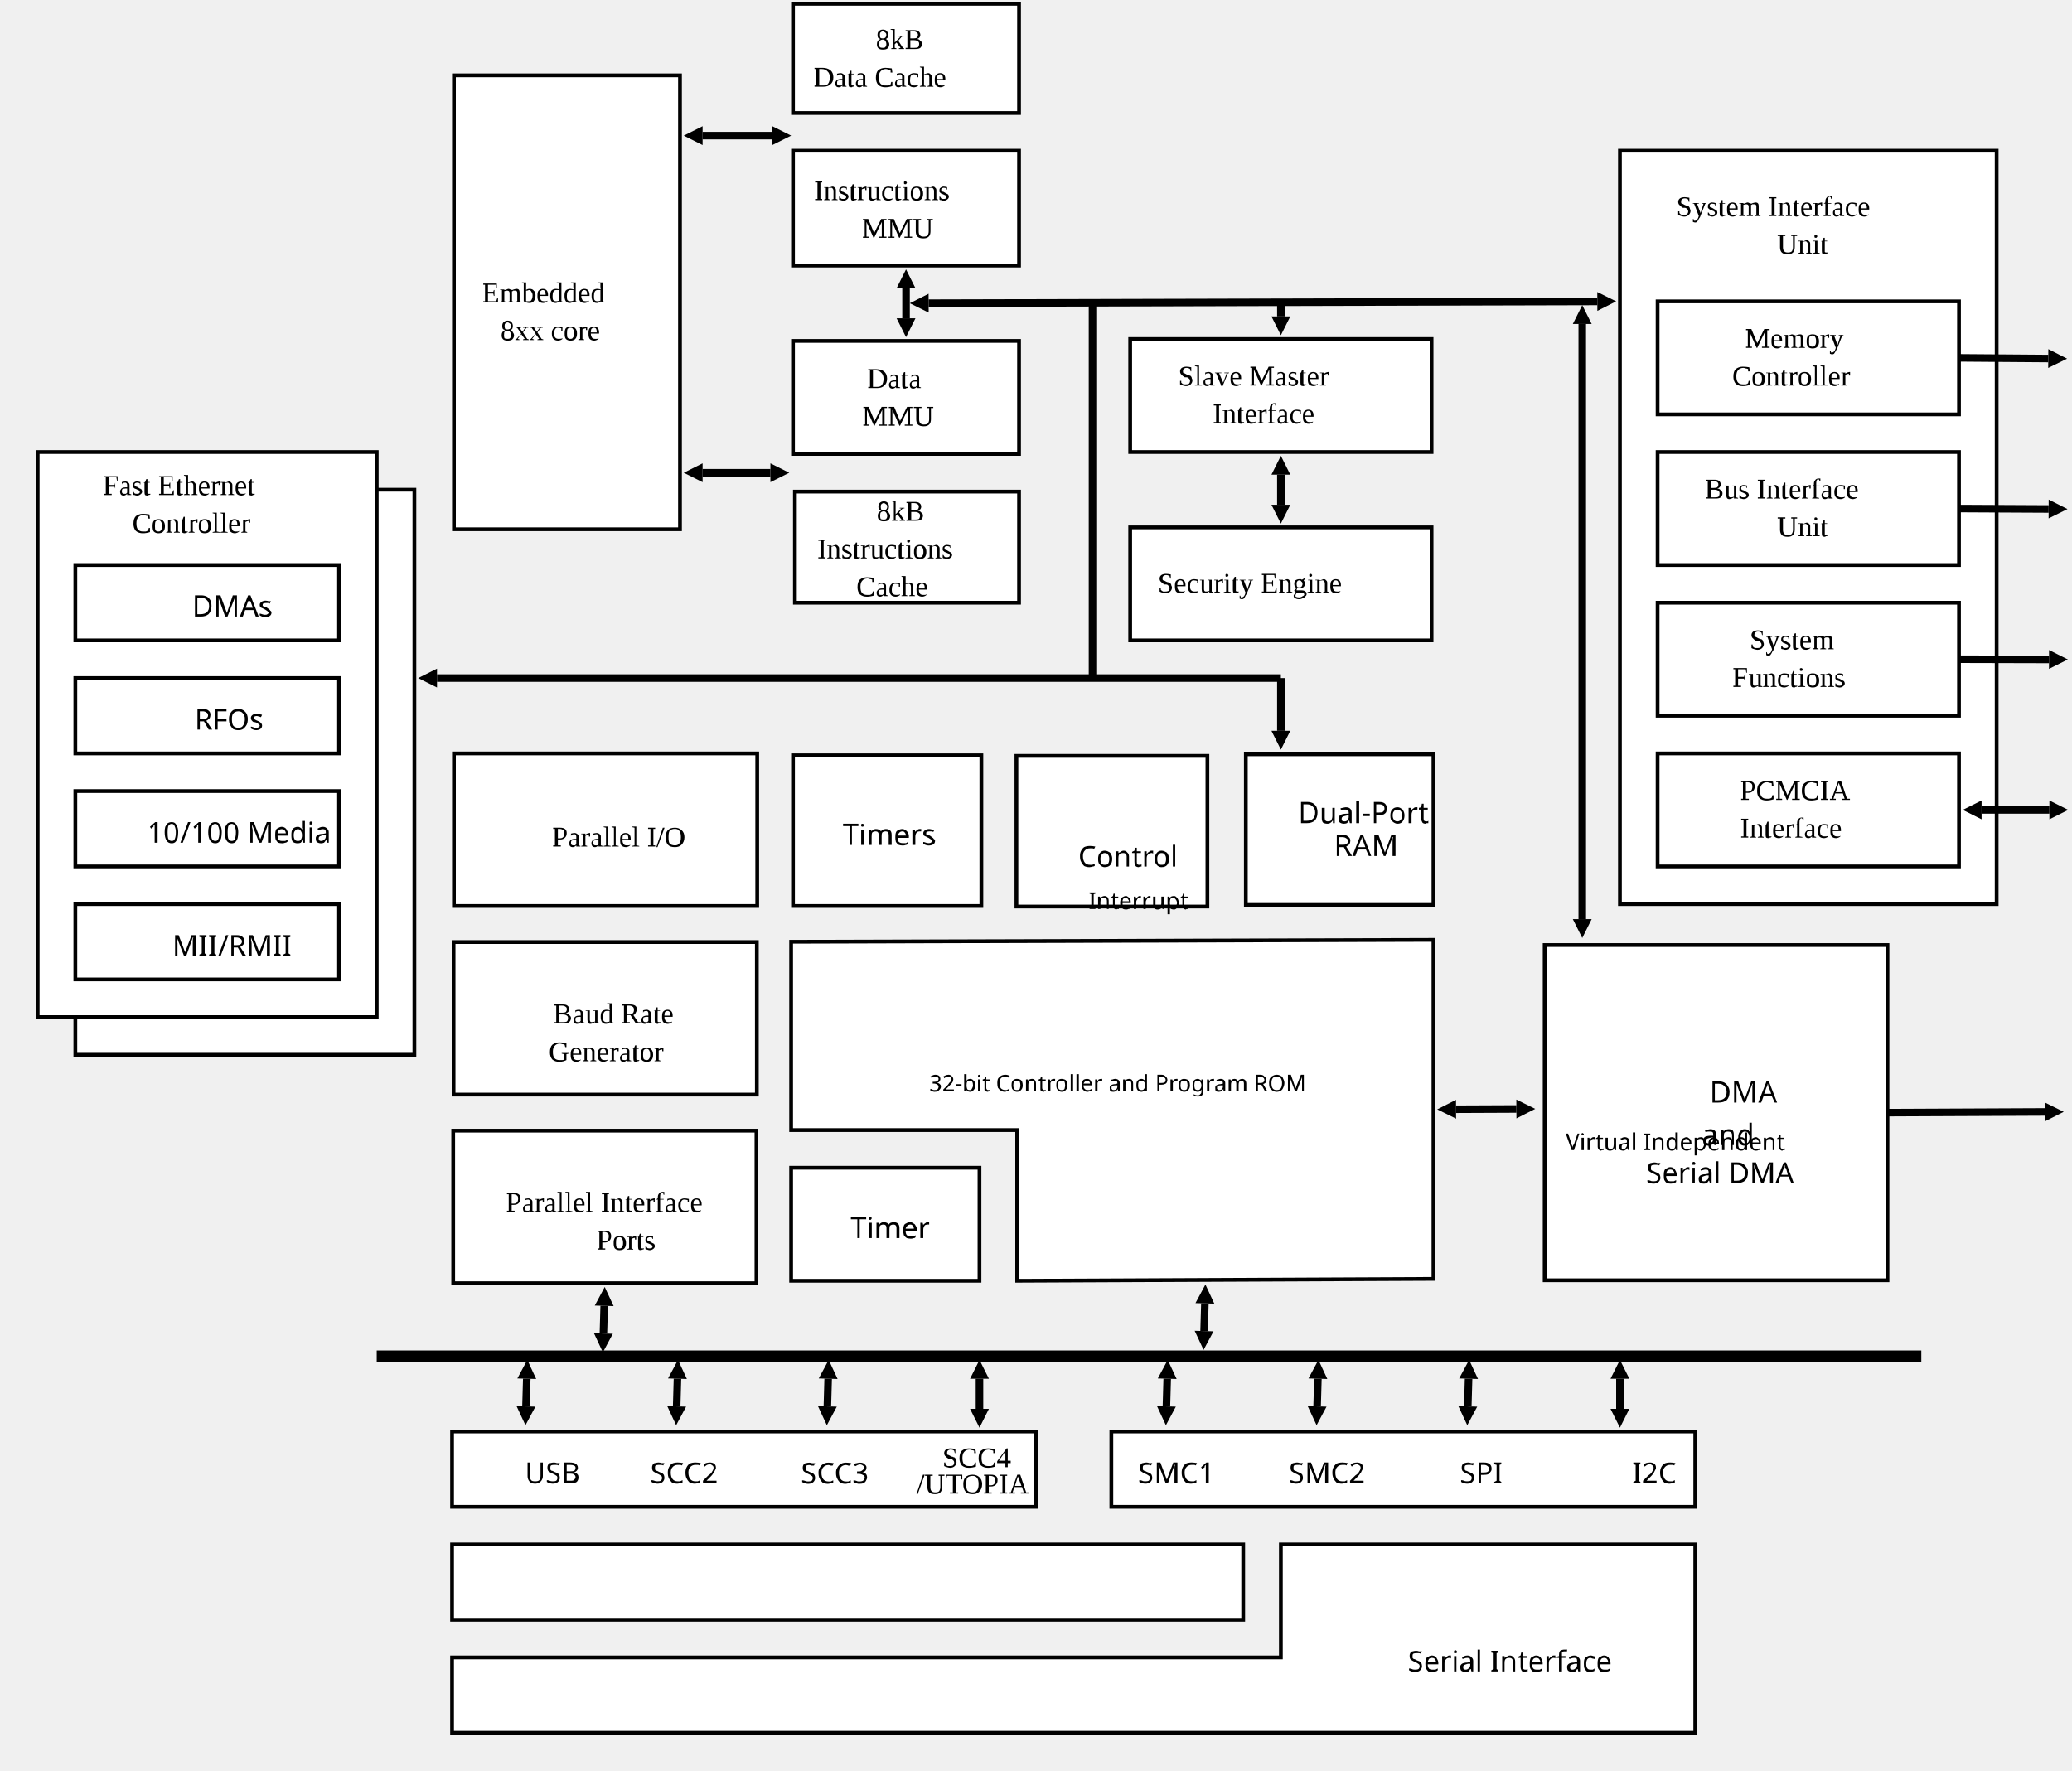
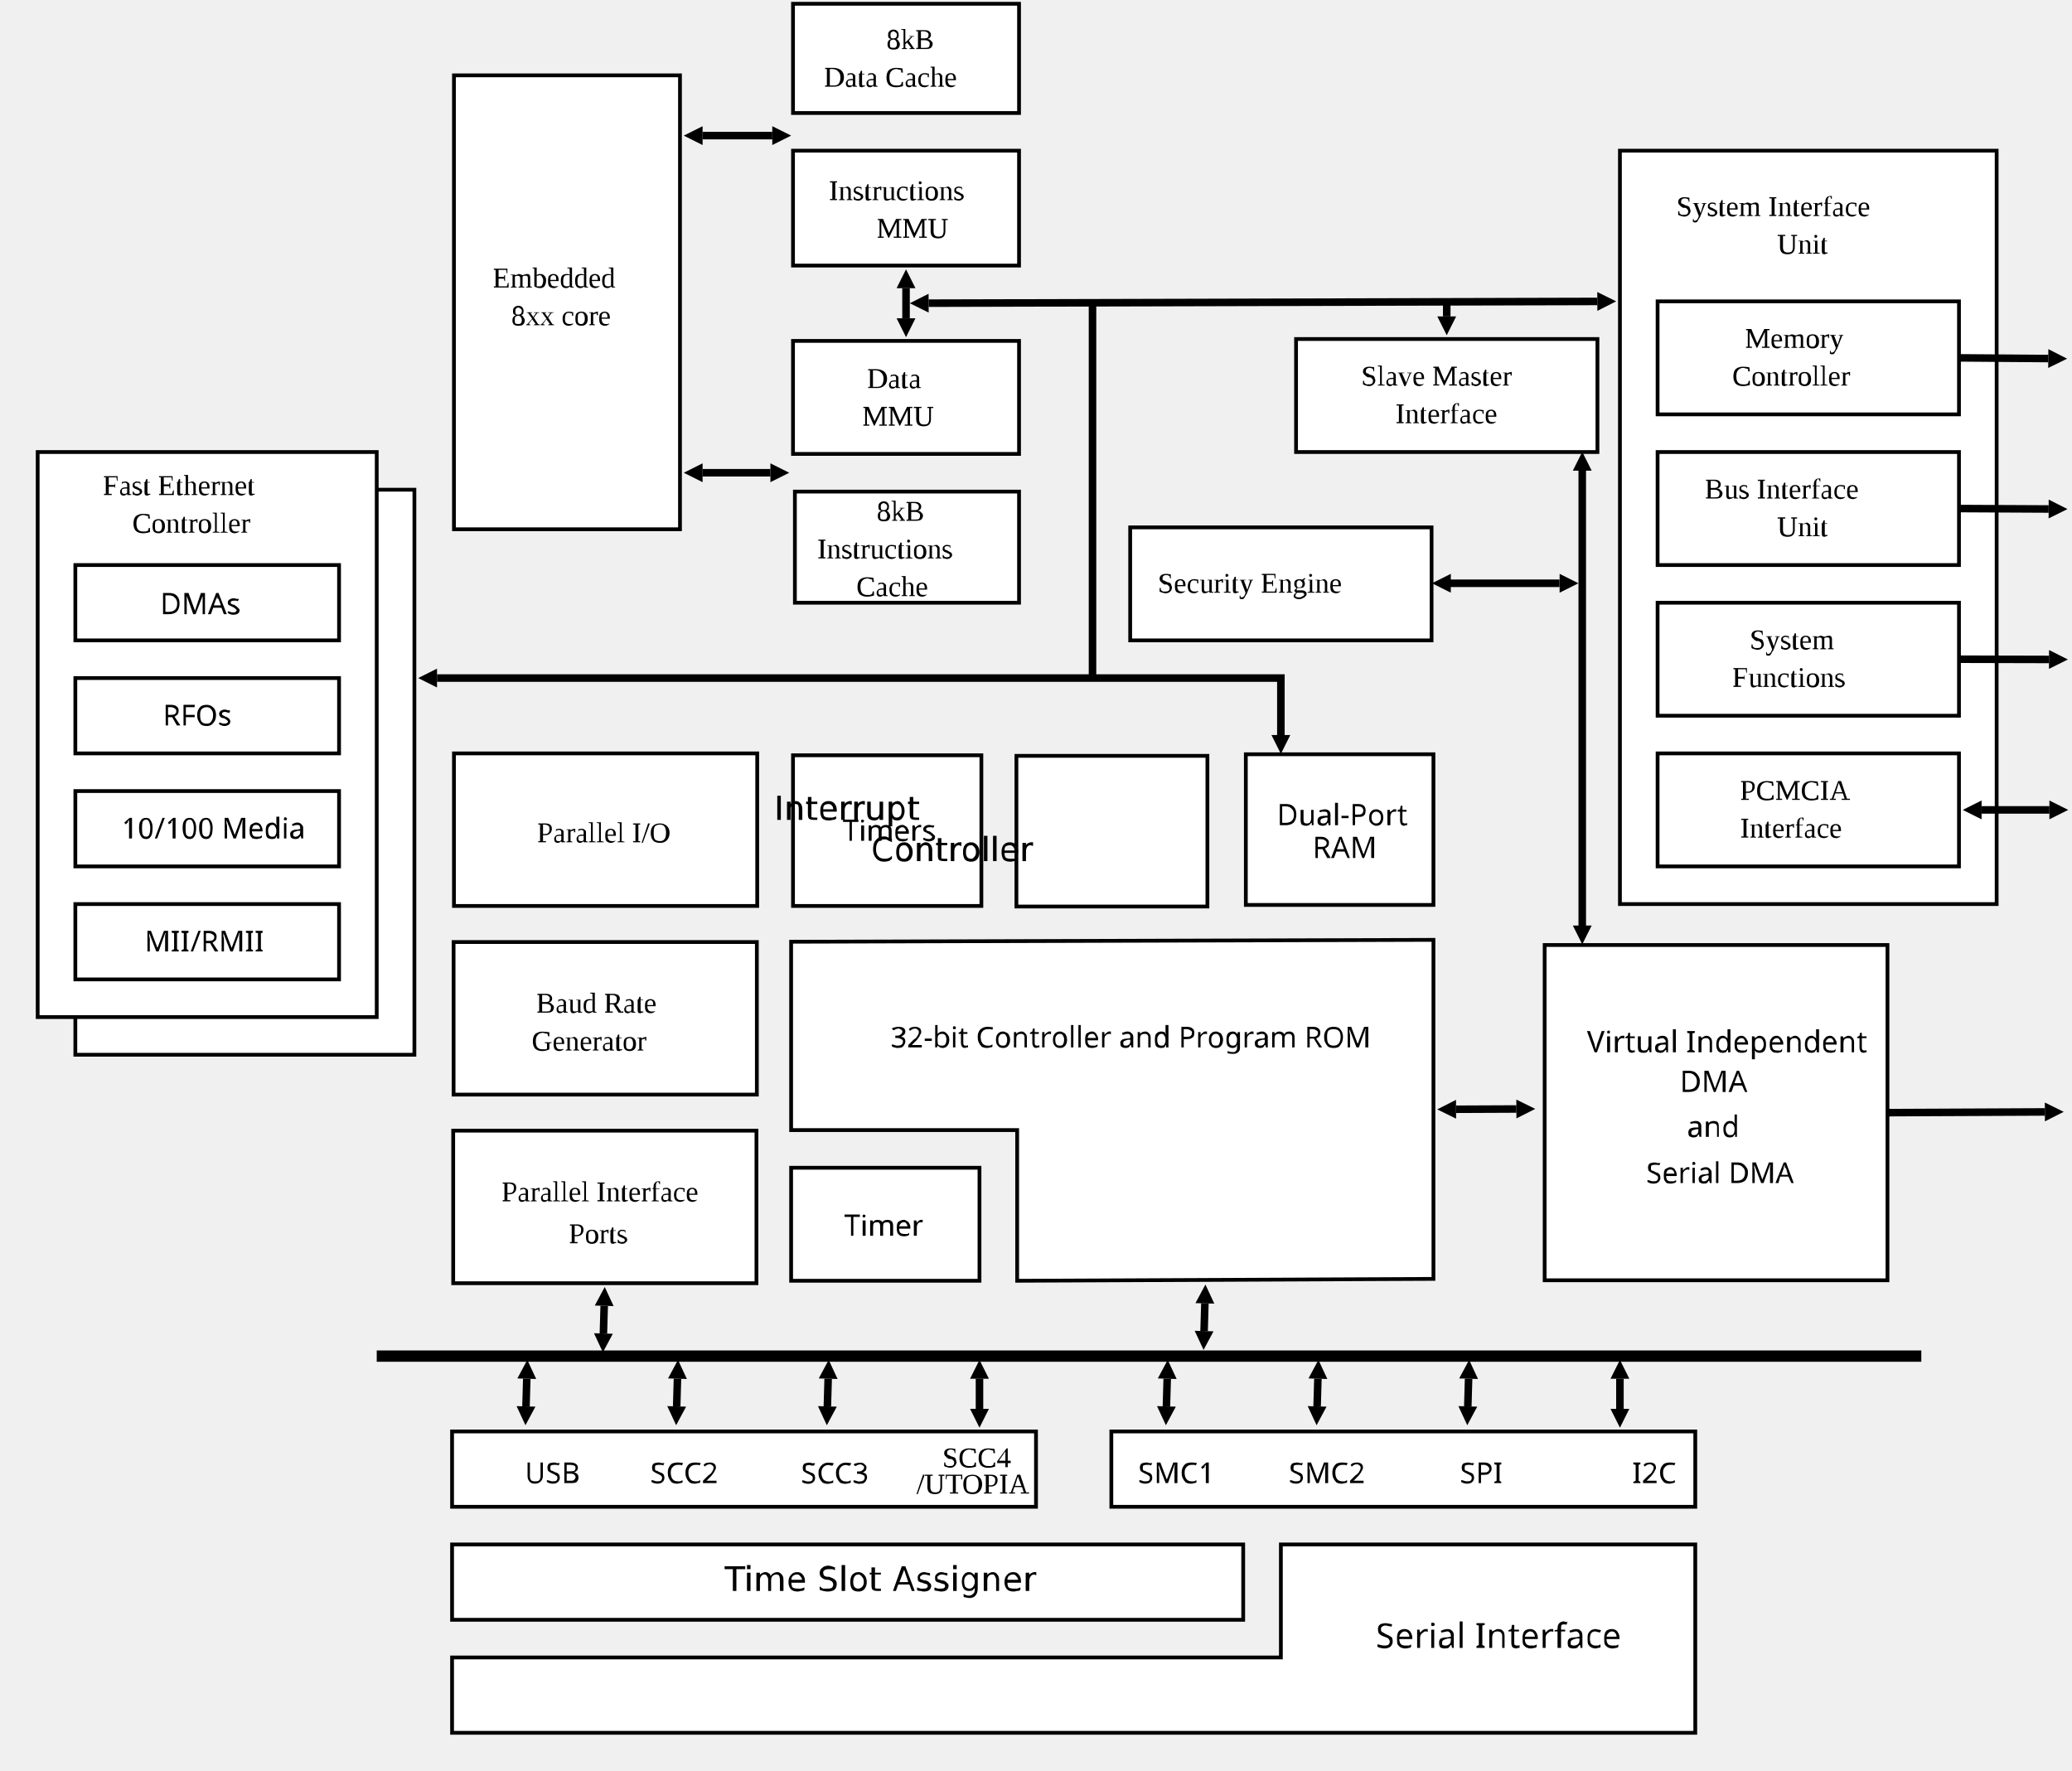
<svg xmlns="http://www.w3.org/2000/svg" width="55cm" height="47cm" viewBox="-4 2 55 47" id="svg2">
-   <defs id="defs389" />
+   <defs id="defs389">
+     </defs>
  <rect style="fill: #ffffff" x="17.05" y="2.1" width="6" height="2.9" id="rect4" />
  <rect style="fill: none; fill-opacity:0; stroke-width: 0.1; stroke: #000000" x="17.05" y="2.1" width="6" height="2.9" id="rect6" />
  <rect style="fill: #ffffff" x="17.05" y="6" width="6" height="3.05" id="rect8" />
  <rect style="fill: none; fill-opacity:0; stroke-width: 0.1; stroke: #000000" x="17.05" y="6" width="6" height="3.05" id="rect10" />
  <rect style="fill: #ffffff" x="17.05" y="11.05" width="6" height="3" id="rect12" />
  <rect style="fill: none; fill-opacity:0; stroke-width: 0.1; stroke: #000000" x="17.05" y="11.05" width="6" height="3" id="rect14" />
  <rect style="fill: #ffffff" x="17.1" y="15.05" width="5.95" height="2.95" id="rect16" />
  <rect style="fill: none; fill-opacity:0; stroke-width: 0.1; stroke: #000000" x="17.1" y="15.05" width="5.95" height="2.95" id="rect18" />
  <line style="fill: none; fill-opacity:0; stroke-width: 0.2; stroke: #000000" x1="20.05" y1="10.45" x2="20.05" y2="9.65" id="line20" />
  <polygon style="fill: #000000" points="19.8,10.45 20.05,10.95 20.3,10.45 " id="polygon22" />
  <polygon style="fill: #000000" points="20.3,9.65 20.05,9.15 19.8,9.65 " id="polygon24" />
  <rect style="fill: #ffffff" x="8.05" y="4" width="6" height="12.05" id="rect26" />
  <rect style="fill: none; fill-opacity:0; stroke-width: 0.1; stroke: #000000" x="8.05" y="4" width="6" height="12.05" id="rect28" />
  <line style="fill: none; fill-opacity:0; stroke-width: 0.2; stroke: #000000" x1="14.65" y1="5.6" x2="16.5" y2="5.6" id="line30" />
  <polygon style="fill: #000000" points="14.65,5.35 14.15,5.6 14.65,5.85 " id="polygon32" />
  <polygon style="fill: #000000" points="16.5,5.85 17,5.6 16.5,5.35 " id="polygon34" />
  <line style="fill: none; fill-opacity:0; stroke-width: 0.2; stroke: #000000" x1="14.65" y1="14.55" x2="16.45" y2="14.55" id="line36" />
  <polygon style="fill: #000000" points="14.65,14.3 14.15,14.55 14.65,14.8 " id="polygon38" />
  <polygon style="fill: #000000" points="16.45,14.8 16.95,14.55 16.45,14.3 " id="polygon40" />
-   <rect style="fill: #ffffff" x="26" y="11" width="8" height="3" id="rect42" />
-   <rect style="fill: none; fill-opacity:0; stroke-width: 0.1; stroke: #000000" x="26" y="11" width="8" height="3" id="rect44" />
+   <rect style="fill:#ffffff" x="30.403" y="11" width="8" height="3" id="rect42" />
+   <rect style="fill:none;stroke:#000000;stroke-width:0.1" x="30.403" y="11" width="8" height="3" id="rect44" />
  <rect style="fill: #ffffff" x="26" y="16" width="8" height="3" id="rect46" />
  <rect style="fill: none; fill-opacity:0; stroke-width: 0.1; stroke: #000000" x="26" y="16" width="8" height="3" id="rect48" />
-   <line style="fill: none; fill-opacity:0; stroke-width: 0.2; stroke: #000000" x1="30" y1="14.6" x2="30" y2="15.4" id="line50" />
-   <polygon style="fill: #000000" points="30.25,14.6 30,14.1 29.75,14.6 " id="polygon52" />
-   <polygon style="fill: #000000" points="29.75,15.4 30,15.9 30.25,15.4 " id="polygon54" />
+   <line style="fill:none;stroke:#000000;stroke-width:0.2" x1="37.396" y1="17.484" x2="34.485" y2="17.484" id="line50" />
+   <polygon style="fill:#000000" points="30.25,14.6 30,14.1 29.75,14.6 " id="polygon52" transform="matrix(0,1,-1,0,51.9991,-12.51644)" />
+   <polygon style="fill:#000000" points="30,15.9 30.25,15.4 29.75,15.4 " id="polygon54" transform="matrix(0,1,-1,0,49.91067,-12.51644)" />
  <line style="fill: none; fill-opacity:0; stroke-width: 0.2; stroke: #000000" x1="20.65" y1="10.048" x2="38.4" y2="10.002" id="line56" />
  <polygon style="fill: #000000" points="20.649,9.798 20.15,10.05 20.651,10.298 " id="polygon58" />
  <polygon style="fill: #000000" points="38.401,10.252 38.9,10 38.399,9.752 " id="polygon60" />
-   <line style="fill: none; fill-opacity:0; stroke-width: 0.2; stroke: #000000" x1="30" y1="10" x2="30" y2="10.4" id="line62" />
-   <polygon style="fill: #000000" points="29.75,10.4 30,10.9 30.25,10.4 " id="polygon64" />
-   <text style="fill:#000000;font-size:0.762" x="8.797" y="10.025" id="text66">Embedded</text>
-   <text style="fill:#000000;font-size:0.762" x="9.287" y="11.025" id="text68">8xx core</text>
-   <text style="fill:#000000;font-size:0.762" x="19.246" y="3.3" id="text70">8kB</text>
-   <text style="fill:#000000;font-size:0.762" x="17.59" y="4.3" id="text72">Data Cache</text>
+   <line style="fill:none;stroke:#000000;stroke-width:0.2" x1="34.403" y1="10" x2="34.403" y2="10.4" id="line62" />
+   <polygon style="fill:#000000" points="29.75,10.4 30,10.9 30.25,10.4 " id="polygon64" transform="translate(4.402664,0)" />
+   <text style="font-size:0.762px;fill:#000000" x="9.08" y="9.63" id="text66">Embedded</text>
+   <text style="font-size:0.762px;fill:#000000" x="9.57" y="10.63" id="text68">8xx core</text>
+   <text style="font-size:0.762px;fill:#000000" x="19.529" y="3.3" id="text70">8kB</text>
+   <text style="font-size:0.762px;fill:#000000" x="17.872" y="4.3" id="text72">Data Cache</text>
  <text style="fill:#000000;font-size:0.762" x="19.271" y="15.825" id="text74">8kB</text>
  <text style="fill:#000000;font-size:0.762" x="17.69" y="16.825" id="text76">Instructions</text>
  <text style="fill:#000000;font-size:0.762" x="18.729" y="17.825" id="text78">Cache</text>
  <text style="fill: #000000; font-size: 0.8 cm; length: 0 cm; font-family: sans; font-style: normal; font-weight: normal" x="17.45" y="17.35" id="text80" />
  <text style="fill: #000000; font-size: 0.8 cm; length: 0 cm; font-family: sans; font-style: normal; font-weight: normal" x="20.95" y="16.4" id="text82" />
-   <text style="fill:#000000;font-size:0.762" x="17.605" y="7.31" id="text84">Instructions</text>
-   <text style="fill:#000000;font-size:0.762" x="18.876" y="8.31" id="text86">MMU</text>
+   <text style="font-size:0.762px;fill:#000000" x="18" y="7.31" id="text84">Instructions</text>
+   <text style="font-size:0.762px;fill:#000000" x="19.271" y="8.31" id="text86">MMU</text>
  <text style="fill:#000000;font-size:0.762" x="19.016" y="12.3" id="text88">Data</text>
  <text style="fill:#000000;font-size:0.762" x="18.886" y="13.3" id="text90">MMU</text>
  <rect style="fill: #ffffff" x="8.05" y="22" width="8.05" height="4.05" id="rect92" />
  <rect style="fill: none; fill-opacity:0; stroke-width: 0.1; stroke: #000000" x="8.05" y="22" width="8.05" height="4.05" id="rect94" />
  <rect style="fill: #ffffff" x="17.05" y="22.05" width="5" height="4" id="rect96" />
  <rect style="fill: none; fill-opacity:0; stroke-width: 0.1; stroke: #000000" x="17.05" y="22.05" width="5" height="4" id="rect98" />
  <rect style="fill: #ffffff" x="22.98" y="22.065" width="5.07" height="4" id="rect100" />
  <rect style="fill: none; fill-opacity:0; stroke-width: 0.1; stroke: #000000" x="22.98" y="22.065" width="5.07" height="4" id="rect102" />
  <rect style="fill: #ffffff" x="29.07" y="22.023" width="4.98" height="4" id="rect104" />
  <rect style="fill: none; fill-opacity:0; stroke-width: 0.1; stroke: #000000" x="29.07" y="22.023" width="4.98" height="4" id="rect106" />
-   <text style="font-size:0.762" x="10.651" y="24.47" id="text108">Parallel I/O</text>
-   <text style="font-size:0.776px;font-style:normal;font-weight:normal;fill:#000000;font-family:sans" x="18.363" y="24.432" id="text110">Timers</text>
-   <text style="font-size:0.617px;font-style:normal;font-weight:normal;fill:#000000;font-family:sans" x="24.892" y="26.127" id="text112">Interrupt</text>
-   <text style="font-size:0.763px;font-style:normal;font-weight:normal;fill:#000000;font-family:sans" x="24.623" y="25.002" id="text114">Control</text>
-   <text style="font-size:0.776px;font-style:normal;font-weight:normal;fill:#000000;font-family:sans" x="30.458" y="23.854" id="text116">Dual-Port</text>
-   <text style="font-size:0.789px;font-style:normal;font-weight:normal;fill:#000000;font-family:sans" x="31.405" y="24.723" id="text118">RAM</text>
+   <text style="font-size:0.762px" x="10.256" y="24.357" id="text108">Parallel I/O</text>
+   <text style="font-size:0.776px;font-style:normal;font-weight:normal;fill:#000000;font-family:sans" x="18.363" y="24.319" id="text110">Timers</text>
+   <text style="font-size:0.763px;font-style:normal;font-weight:normal;fill:#000000;font-family:sans" x="24.341" y="23.93" id="text2819" />
+   <text style="font-size:0.776px;font-style:normal;font-weight:normal;fill:#000000;font-family:sans" x="29.894" y="23.91" id="text116">Dual-Port</text>
+   <text style="font-size:0.789px;font-style:normal;font-weight:normal;fill:#000000;font-family:sans" x="30.841" y="24.779" id="text118">RAM</text>
  <rect style="fill: #ffffff" x="8.04" y="27.008" width="8.05" height="4.05" id="rect120" />
  <rect style="fill: none; fill-opacity:0; stroke-width: 0.1; stroke: #000000" x="8.04" y="27.008" width="8.05" height="4.05" id="rect122" />
  <rect style="fill: #ffffff" x="8.03" y="32.015" width="8.05" height="4.05" id="rect124" />
  <rect style="fill: none; fill-opacity:0; stroke-width: 0.1; stroke: #000000" x="8.03" y="32.015" width="8.05" height="4.05" id="rect126" />
-   <text style="font-size:0.762" x="10.686" y="29.164" id="text128">Baud Rate</text>
-   <text style="font-size:0.762" x="10.567" y="30.17" id="text130">Generator</text>
-   <text style="font-size:0.762" x="9.424" y="34.172" id="text132">Parallel Interface</text>
-   <text style="font-size:0.762" x="11.832" y="35.172" id="text134">Ports</text>
+   <text style="font-size:0.762px" x="10.234" y="28.882" id="text128">Baud Rate</text>
+   <text style="font-size:0.762px" x="10.115" y="29.887" id="text130">Generator</text>
+   <text style="font-size:0.762px" x="9.312" y="33.889" id="text132">Parallel Interface</text>
+   <text style="font-size:0.762px" x="11.098" y="35.002" id="text134">Ports</text>
  <polygon style="fill: #ffffff" points="17,27 34.05,26.95 34.05,35.95 23,36 23,32 17,32 " id="polygon136" />
  <polygon style="fill: none; fill-opacity:0; stroke-width: 0.1; stroke: #000000" points="17,27 34.05,26.95 34.05,35.95 23,36 23,32 17,32 " id="polygon138" />
  <rect style="fill: #ffffff" x="17" y="33" width="5" height="3" id="rect140" />
  <rect style="fill: none; fill-opacity:0; stroke-width: 0.1; stroke: #000000" x="17" y="33" width="5" height="3" id="rect142" />
-   <text style="font-size:0.776px;font-style:normal;font-weight:normal;fill:#000000;font-family:sans" x="18.572" y="34.865" id="text144">Timer</text>
-   <text style="font-size:0.601px;font-style:normal;font-weight:normal;fill:#000000;font-family:sans" x="20.663" y="30.971" id="text146">32-bit Controller and Program ROM</text>
-   <text style="fill:#000000;font-size:0.762" x="27.279" y="12.233" id="text148">Slave Master</text>
-   <text style="fill:#000000;font-size:0.762" x="28.186" y="13.233" id="text150">Interface</text>
+   <text style="font-size:0.776px;font-style:normal;font-weight:normal;fill:#000000;font-family:sans" x="18.403" y="34.808" id="text144">Timer</text>
+   <text style="font-size:0.766px;font-style:normal;font-weight:normal;fill:#000000;font-family:sans" x="19.64" y="29.807" id="text146">32-bit Controller and Program ROM</text>
+   <text style="font-size:0.762px;fill:#000000" x="32.133" y="12.233" id="text148">Slave Master</text>
+   <text style="font-size:0.762px;fill:#000000" x="33.041" y="13.233" id="text150">Interface</text>
  <text style="fill:#000000;font-size:0.762" x="26.735" y="17.733" id="text152">Security Engine</text>
  <rect style="fill: #ffffff" x="-2" y="15" width="9" height="15" id="rect154" />
  <rect style="fill: none; fill-opacity:0; stroke-width: 0.1; stroke: #000000" x="-2" y="15" width="9" height="15" id="rect156" />
  <rect style="fill: #ffffff" x="-3" y="14" width="9" height="15" rx="1.17549e-038" ry="1.17549e-038" id="rect158" />
  <rect style="fill: none; fill-opacity:0; stroke-width: 0.1; stroke: #000000" x="-3" y="14" width="9" height="15" rx="1.17549e-038" ry="1.17549e-038" id="rect160" />
-   <line style="fill: none; fill-opacity:0; stroke-width: 0.2; stroke: #000000" x1="30" y1="20" x2="7.6" y2="20" id="line162" />
+   <line style="fill:none;stroke:#000000;stroke-width:0.2" x1="30.101" y1="20" x2="7.6" y2="20" id="line162" />
  <polygon style="fill: #000000" points="7.6,19.75 7.1,20 7.6,20.25 " id="polygon164" />
-   <line style="fill: none; fill-opacity:0; stroke-width: 0.2; stroke: #000000" x1="30" y1="20" x2="30" y2="21.4" id="line166" />
-   <polygon style="fill: #000000" points="29.75,21.4 30,21.9 30.25,21.4 " id="polygon168" />
+   <line style="fill:none;stroke:#000000;stroke-width:0.2" x1="30" y1="20.01" x2="30" y2="21.557" id="line166" />
+   <polygon style="fill:#000000" points="30.25,21.4 29.75,21.4 30,21.9 " id="polygon168" transform="translate(0,0.1128889)" />
  <line style="fill: none; fill-opacity:0; stroke-width: 0.2; stroke: #000000" x1="25" y1="10" x2="25" y2="20" id="line170" />
  <text style="fill:#000000;font-size:0.762" x="-1.269" y="15.14" id="text172">Fast Ethernet</text>
  <text style="fill:#000000;font-size:0.762" x="-0.489" y="16.14" id="text174">Controller</text>
  <rect style="fill: #ffffff" x="37.002" y="27.087" width="9.1" height="8.9" id="rect176" />
  <rect style="fill: none; fill-opacity:0; stroke-width: 0.1; stroke: #000000" x="37.002" y="27.087" width="9.1" height="8.9" id="rect178" />
  <line style="fill: none; fill-opacity:0; stroke-width: 0.2; stroke: #000000" x1="34.65" y1="31.447" x2="36.252" y2="31.44" id="line180" />
  <polygon style="fill: #000000" points="34.649,31.197 34.15,31.45 34.651,31.697 " id="polygon182" />
  <polygon style="fill: #000000" points="36.253,31.69 36.752,31.437 36.25,31.19 " id="polygon184" />
-   <text style="font-size:0.617px;font-style:normal;font-weight:normal;fill:#000000;font-family:sans" x="37.562" y="32.532" id="text186">Virtual Independent</text>
-   <text style="font-size:0.789px;font-style:normal;font-weight:normal;fill:#000000;font-family:sans" x="41.38" y="31.27" id="text188">DMA</text>
-   <text style="font-size:0.776px;font-style:normal;font-weight:normal;fill:#000000;font-family:sans" x="41.181" y="32.402" id="text190">and</text>
+   <text style="font-size:0.79px;font-style:normal;font-weight:normal;fill:#000000;font-family:sans" x="38.126" y="29.936" id="text186">Virtual Independent</text>
+   <text style="font-size:0.789px;font-style:normal;font-weight:normal;fill:#000000;font-family:sans" x="40.59" y="30.988" id="text188">DMA</text>
+   <text style="font-size:0.776px;font-style:normal;font-weight:normal;fill:#000000;font-family:sans" x="40.786" y="32.176" id="text190">and</text>
  <text style="font-size:0.763px;font-style:normal;font-weight:normal;fill:#000000;font-family:sans" x="39.699" y="33.407" id="text192">Serial DMA</text>
  <text style="fill: #000000; font-size: 0.8 cm; length: 0 cm; font-family: sans; font-style: normal; font-weight: normal" x="49.801" y="31.337" id="text194" />
  <rect style="fill: #ffffff" x="39" y="6" width="10" height="20" id="rect196" />
  <rect style="fill: none; fill-opacity:0; stroke-width: 0.1; stroke: #000000" x="39" y="6" width="10" height="20" id="rect198" />
  <text style="fill:#000000;font-size:0.762" x="40.5" y="7.733" id="text200">System Interface</text>
  <text style="fill:#000000;font-size:0.762" x="43.171" y="8.733" id="text202">Unit</text>
-   <line style="fill: none; fill-opacity:0; stroke-width: 0.2; stroke: #000000" x1="38" y1="10.6" x2="38" y2="26.4" id="line204" />
-   <polygon style="fill: #000000" points="38.25,10.6 38,10.1 37.75,10.6 " id="polygon206" />
-   <polygon style="fill: #000000" points="37.75,26.4 38,26.9 38.25,26.4 " id="polygon208" />
+   <line style="fill:none;stroke:#000000;stroke-width:0.2" x1="38" y1="14.21" x2="38" y2="26.585" id="line204" />
+   <polygon style="fill:#000000" points="38.25,10.6 38,10.1 37.75,10.6 " id="polygon206" transform="translate(0,3.894665)" />
+   <polygon style="fill:#000000" points="38.25,26.4 37.75,26.4 38,26.9 " id="polygon208" transform="translate(0,0.1693333)" />
  <rect style="fill: #ffffff" x="-2" y="17" width="7" height="2" id="rect210" />
  <rect style="fill: none; fill-opacity:0; stroke-width: 0.1; stroke: #000000" x="-2" y="17" width="7" height="2" id="rect212" />
  <rect style="fill: #ffffff" x="-2" y="20" width="7" height="2" id="rect214" />
  <rect style="fill: none; fill-opacity:0; stroke-width: 0.1; stroke: #000000" x="-2" y="20" width="7" height="2" id="rect216" />
  <rect style="fill: #ffffff" x="-2" y="23" width="7" height="2" id="rect218" />
  <rect style="fill: none; fill-opacity:0; stroke-width: 0.1; stroke: #000000" x="-2" y="23" width="7" height="2" id="rect220" />
  <rect style="fill: #ffffff" x="-2" y="26" width="7" height="2" id="rect222" />
  <rect style="fill: none; fill-opacity:0; stroke-width: 0.1; stroke: #000000" x="-2" y="26" width="7" height="2" id="rect224" />
-   <text style="font-size:0.776px;font-style:normal;font-weight:normal;fill:#000000;font-family:sans" x="1.096" y="18.365" id="text226">DMAs</text>
-   <text style="font-size:0.762px;font-style:normal;font-weight:normal;fill:#000000;font-family:sans" x="1.166" y="21.37" id="text228">RFOs</text>
-   <text style="font-size:0.763px;font-style:normal;font-weight:normal;fill:#000000;font-family:sans" x="-0.099" y="24.37" id="text230">10/100 Media</text>
-   <text style="font-size:0.763px;font-style:normal;font-weight:normal;fill:#000000;font-family:sans" x="0.57" y="27.37" id="text232">MII/RMII</text>
+   <text style="font-size:0.776px;font-style:normal;font-weight:normal;fill:#000000;font-family:sans" x="0.249" y="18.308" id="text226">DMAs</text>
+   <text style="font-size:0.762px;font-style:normal;font-weight:normal;fill:#000000;font-family:sans" x="0.319" y="21.257" id="text228">RFOs</text>
+   <text style="font-size:0.763px;font-style:normal;font-weight:normal;fill:#000000;font-family:sans" x="-0.776" y="24.257" id="text230">10/100 Media</text>
+   <text style="font-size:0.763px;font-style:normal;font-weight:normal;fill:#000000;font-family:sans" x="-0.163" y="27.257" id="text232">MII/RMII</text>
  <rect style="fill: #ffffff" x="40" y="10" width="8" height="3" id="rect234" />
  <rect style="fill: none; fill-opacity:0; stroke-width: 0.1; stroke: #000000" x="40" y="10" width="8" height="3" id="rect236" />
  <rect style="fill: #ffffff" x="40" y="14" width="8" height="3" id="rect238" />
  <rect style="fill: none; fill-opacity:0; stroke-width: 0.1; stroke: #000000" x="40" y="14" width="8" height="3" id="rect240" />
  <rect style="fill: #ffffff" x="40" y="18" width="8" height="3" id="rect242" />
  <rect style="fill: none; fill-opacity:0; stroke-width: 0.1; stroke: #000000" x="40" y="18" width="8" height="3" id="rect244" />
  <rect style="fill: #ffffff" x="40" y="22" width="8" height="3" id="rect246" />
  <rect style="fill: none; fill-opacity:0; stroke-width: 0.1; stroke: #000000" x="40" y="22" width="8" height="3" id="rect248" />
  <text style="fill:#000000;font-size:0.762" x="42.316" y="11.233" id="text250">Memory</text>
  <text style="fill:#000000;font-size:0.762" x="41.981" y="12.233" id="text252">Controller</text>
  <text style="fill:#000000;font-size:0.762" x="41.252" y="15.233" id="text254">Bus Interface</text>
  <text style="fill:#000000;font-size:0.762" x="43.171" y="16.233" id="text256">Unit</text>
  <text style="fill:#000000;font-size:0.762" x="42.444" y="19.233" id="text258">System</text>
  <text style="fill:#000000;font-size:0.762" x="41.979" y="20.233" id="text260">Functions</text>
  <text style="fill:#000000;font-size:0.762" x="42.186" y="23.233" id="text262">PCMCIA</text>
  <text style="fill:#000000;font-size:0.762" x="42.186" y="24.233" id="text264">Interface</text>
  <line style="fill: none; fill-opacity:0; stroke-width: 0.2; stroke: #000000" x1="48.6" y1="23.5" x2="50.4" y2="23.5" id="line266" />
  <polygon style="fill: #000000" points="48.6,23.25 48.1,23.5 48.6,23.75 " id="polygon268" />
  <polygon style="fill: #000000" points="50.4,23.75 50.9,23.5 50.4,23.25 " id="polygon270" />
  <line style="fill: none; fill-opacity:0; stroke-width: 0.2; stroke: #000000" x1="48" y1="19.5" x2="50.39" y2="19.506" id="line272" />
  <polygon style="fill: #000000" points="50.389,19.756 50.89,19.507 50.391,19.256 " id="polygon274" />
  <line style="fill: none; fill-opacity:0; stroke-width: 0.2; stroke: #000000" x1="48" y1="15.5" x2="50.38" y2="15.512" id="line276" />
  <polygon style="fill: #000000" points="50.379,15.762 50.88,15.514 50.381,15.262 " id="polygon278" />
  <line style="fill: none; fill-opacity:0; stroke-width: 0.2; stroke: #000000" x1="48" y1="11.5" x2="50.37" y2="11.518" id="line280" />
  <polygon style="fill: #000000" points="50.368,11.768 50.87,11.522 50.372,11.268 " id="polygon282" />
  <line style="fill: none; fill-opacity:0; stroke-width: 0.2; stroke: #000000" x1="46.102" y1="31.537" x2="50.28" y2="31.518" id="line284" />
  <polygon style="fill: #000000" points="50.281,31.768 50.78,31.515 50.279,31.268 " id="polygon286" />
  <line style="fill: none; fill-opacity:0; stroke-width: 0.3; stroke: #000000" x1="6" y1="38" x2="47" y2="38" id="line288" />
  <line style="fill: none; fill-opacity:0; stroke-width: 0.2; stroke: #000000" x1="12.038" y1="36.665" x2="12.017" y2="37.4" id="line290" />
  <polygon style="fill: #000000" points="12.288,36.672 12.052,36.165 11.788,36.658 " id="polygon292" />
  <polygon style="fill: #000000" points="11.767,37.393 12.003,37.9 12.267,37.407 " id="polygon294" />
  <line style="fill: none; fill-opacity:0; stroke-width: 0.2; stroke: #000000" x1="27.983" y1="36.6" x2="27.962" y2="37.335" id="line296" />
  <polygon style="fill: #000000" points="28.233,36.607 27.997,36.1 27.733,36.593 " id="polygon298" />
  <polygon style="fill: #000000" points="27.712,37.328 27.948,37.835 28.212,37.342 " id="polygon300" />
  <line style="fill: none; fill-opacity:0; stroke-width: 0.2; stroke: #000000" x1="9.983" y1="38.6" x2="9.962" y2="39.335" id="line302" />
  <polygon style="fill: #000000" points="10.233,38.607 9.997,38.1 9.733,38.593 " id="polygon304" />
  <polygon style="fill: #000000" points="9.712,39.328 9.948,39.835 10.212,39.342 " id="polygon306" />
  <line style="fill: none; fill-opacity:0; stroke-width: 0.2; stroke: #000000" x1="13.983" y1="38.6" x2="13.962" y2="39.335" id="line308" />
  <polygon style="fill: #000000" points="14.233,38.607 13.997,38.1 13.733,38.593 " id="polygon310" />
  <polygon style="fill: #000000" points="13.712,39.328 13.948,39.835 14.212,39.342 " id="polygon312" />
  <line style="fill: none; fill-opacity:0; stroke-width: 0.2; stroke: #000000" x1="17.983" y1="38.6" x2="17.962" y2="39.335" id="line314" />
  <polygon style="fill: #000000" points="18.233,38.607 17.997,38.1 17.733,38.593 " id="polygon316" />
  <polygon style="fill: #000000" points="17.712,39.328 17.948,39.835 18.212,39.342 " id="polygon318" />
  <line style="fill: none; fill-opacity:0; stroke-width: 0.2; stroke: #000000" x1="22" y1="38.6" x2="22" y2="39.4" id="line320" />
  <polygon style="fill: #000000" points="22.25,38.6 22,38.1 21.75,38.6 " id="polygon322" />
  <polygon style="fill: #000000" points="21.75,39.4 22,39.9 22.25,39.4 " id="polygon324" />
  <line style="fill: none; fill-opacity:0; stroke-width: 0.2; stroke: #000000" x1="34.983" y1="38.6" x2="34.962" y2="39.335" id="line326" />
  <polygon style="fill: #000000" points="35.233,38.607 34.997,38.1 34.733,38.593 " id="polygon328" />
  <polygon style="fill: #000000" points="34.712,39.328 34.948,39.835 35.212,39.342 " id="polygon330" />
  <line style="fill: none; fill-opacity:0; stroke-width: 0.2; stroke: #000000" x1="30.983" y1="38.6" x2="30.962" y2="39.335" id="line332" />
  <polygon style="fill: #000000" points="31.233,38.607 30.997,38.1 30.733,38.593 " id="polygon334" />
  <polygon style="fill: #000000" points="30.712,39.328 30.948,39.835 31.212,39.342 " id="polygon336" />
  <line style="fill: none; fill-opacity:0; stroke-width: 0.2; stroke: #000000" x1="26.983" y1="38.6" x2="26.962" y2="39.335" id="line338" />
  <polygon style="fill: #000000" points="27.233,38.607 26.997,38.1 26.733,38.593 " id="polygon340" />
  <polygon style="fill: #000000" points="26.712,39.328 26.948,39.835 27.212,39.342 " id="polygon342" />
  <line style="fill: none; fill-opacity:0; stroke-width: 0.2; stroke: #000000" x1="39" y1="38.6" x2="39" y2="39.4" id="line344" />
  <polygon style="fill: #000000" points="39.25,38.6 39,38.1 38.75,38.6 " id="polygon346" />
  <polygon style="fill: #000000" points="38.75,39.4 39,39.9 39.25,39.4 " id="polygon348" />
  <rect style="fill: #ffffff" x="8" y="40" width="15.5" height="2" id="rect350" />
  <rect style="fill: none; fill-opacity:0; stroke-width: 0.1; stroke: #000000" x="8" y="40" width="15.5" height="2" id="rect352" />
  <rect style="fill: #ffffff" x="25.5" y="40" width="15.5" height="2" id="rect354" />
  <rect style="fill: none; fill-opacity:0; stroke-width: 0.1; stroke: #000000" x="25.5" y="40" width="15.5" height="2" id="rect356" />
  <text style="font-size:0.763px;font-style:normal;font-weight:normal;fill:#000000;font-family:sans" x="39.323" y="41.37" id="text358">I2C</text>
  <text style="font-size:0.763px;font-style:normal;font-weight:normal;fill:#000000;font-family:sans" x="34.752" y="41.37" id="text360">SPI</text>
  <text style="font-size:0.763px;font-style:normal;font-weight:normal;fill:#000000;font-family:sans" x="30.21" y="41.37" id="text362">SMC2</text>
  <text style="font-size:0.763px;font-style:normal;font-weight:normal;fill:#000000;font-family:sans" x="26.21" y="41.37" id="text364">SMC1</text>
  <text style="font-size:0.763px;font-style:normal;font-weight:normal;fill:#000000;font-family:sans" x="9.925" y="41.37" id="text366">USB</text>
  <text style="font-size:0.763px;font-style:normal;font-weight:normal;fill:#000000;font-family:sans" x="13.262" y="41.37" id="text368">SCC2</text>
  <text style="font-size:0.762px;font-style:normal;font-weight:normal;fill:#000000;font-family:sans" x="17.262" y="41.376" id="text370">SCC3</text>
  <text style="font-size:0.762px" x="21.015" y="40.949" id="text372">SCC4</text>
  <text style="font-size:0.762px;text-align:center;text-anchor:middle" x="21.824" y="41.649" id="text374">/UTOPIA</text>
  <rect style="fill: #ffffff" x="8" y="43" width="21" height="2" id="rect376" />
  <rect style="fill: none; fill-opacity:0; stroke-width: 0.1; stroke: #000000" x="8" y="43" width="21" height="2" id="rect378" />
  <text style="font-size:0.601px;font-style:normal;font-weight:normal;fill:#000000;font-family:sans" x="14.853" y="46.632" id="text380">Time Slot Assigner</text>
  <polygon style="fill: #ffffff" points="30,43 41,43 41,48 8,48 8,46 30,46 " id="polygon382" />
  <polygon style="fill: none; fill-opacity:0; stroke-width: 0.1; stroke: #000000" points="30,43 41,43 41,48 8,48 8,46 30,46 " id="polygon384" />
-   <text style="font-size:0.763px;font-style:normal;font-weight:normal;fill:#000000;font-family:sans" x="33.37" y="46.37" id="text386">Serial Interface</text>
+   <text style="font-size:0.918px;font-style:normal;font-weight:normal;fill:#000000;font-family:sans" x="32.516" y="45.748" id="text386">Serial Interface</text>
+   <text xml:space="preserve" style="font-size:8.756px;font-style:normal;font-weight:normal;text-align:center;text-anchor:middle;fill:#000000;fill-opacity:1;stroke:none;font-family:Bitstream Vera Sans" x="25.443" y="23.766" id="text2823">
+     <tspan id="tspan2825" x="25.443" y="23.766" style="font-size:0.876px;text-align:center;text-anchor:middle">Interrupt</tspan>
+     <tspan x="25.443" y="24.861" style="font-size:0.876px;text-align:center;text-anchor:middle" id="tspan2827">Controller</tspan>
+   </text>
+   <text xml:space="preserve" style="font-size:0.891px;font-style:normal;font-weight:normal;fill:#000000;fill-opacity:1;stroke:none;font-family:Bitstream Vera Sans" x="15.234" y="44.232" id="text2837">
+     <tspan id="tspan2839" x="15.234" y="44.232">Time Slot Assigner</tspan>
+   </text>
</svg>
